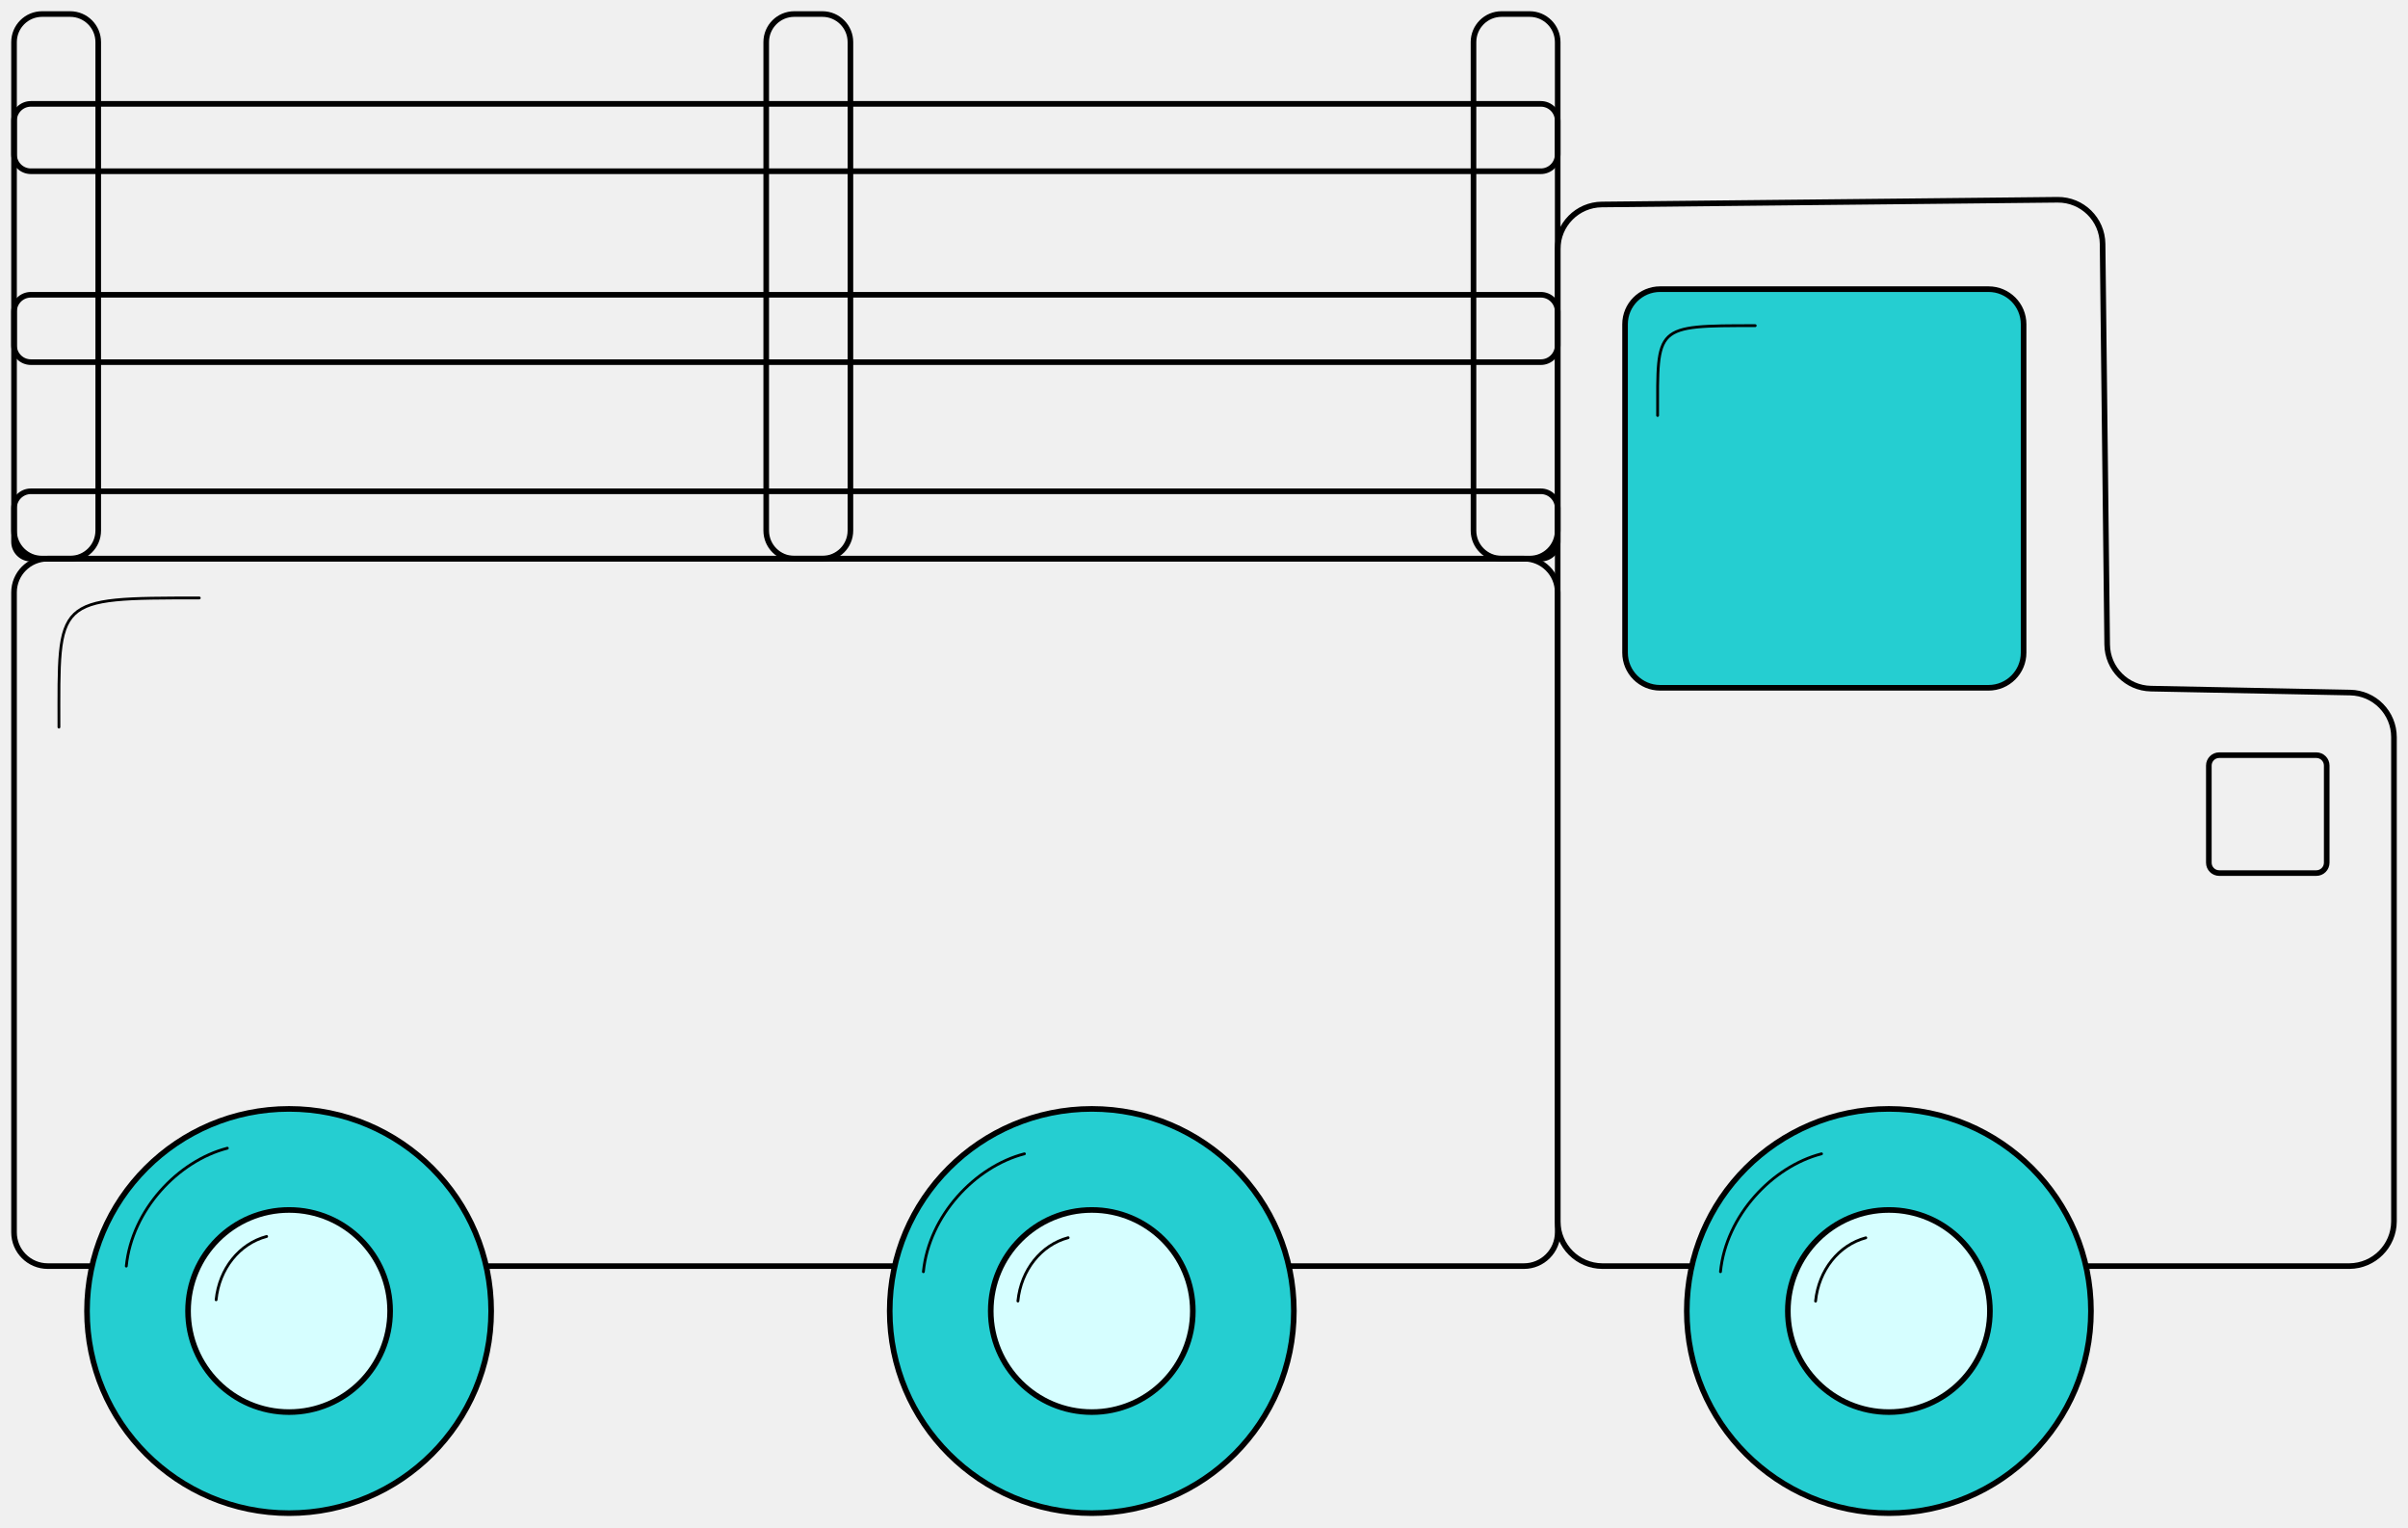
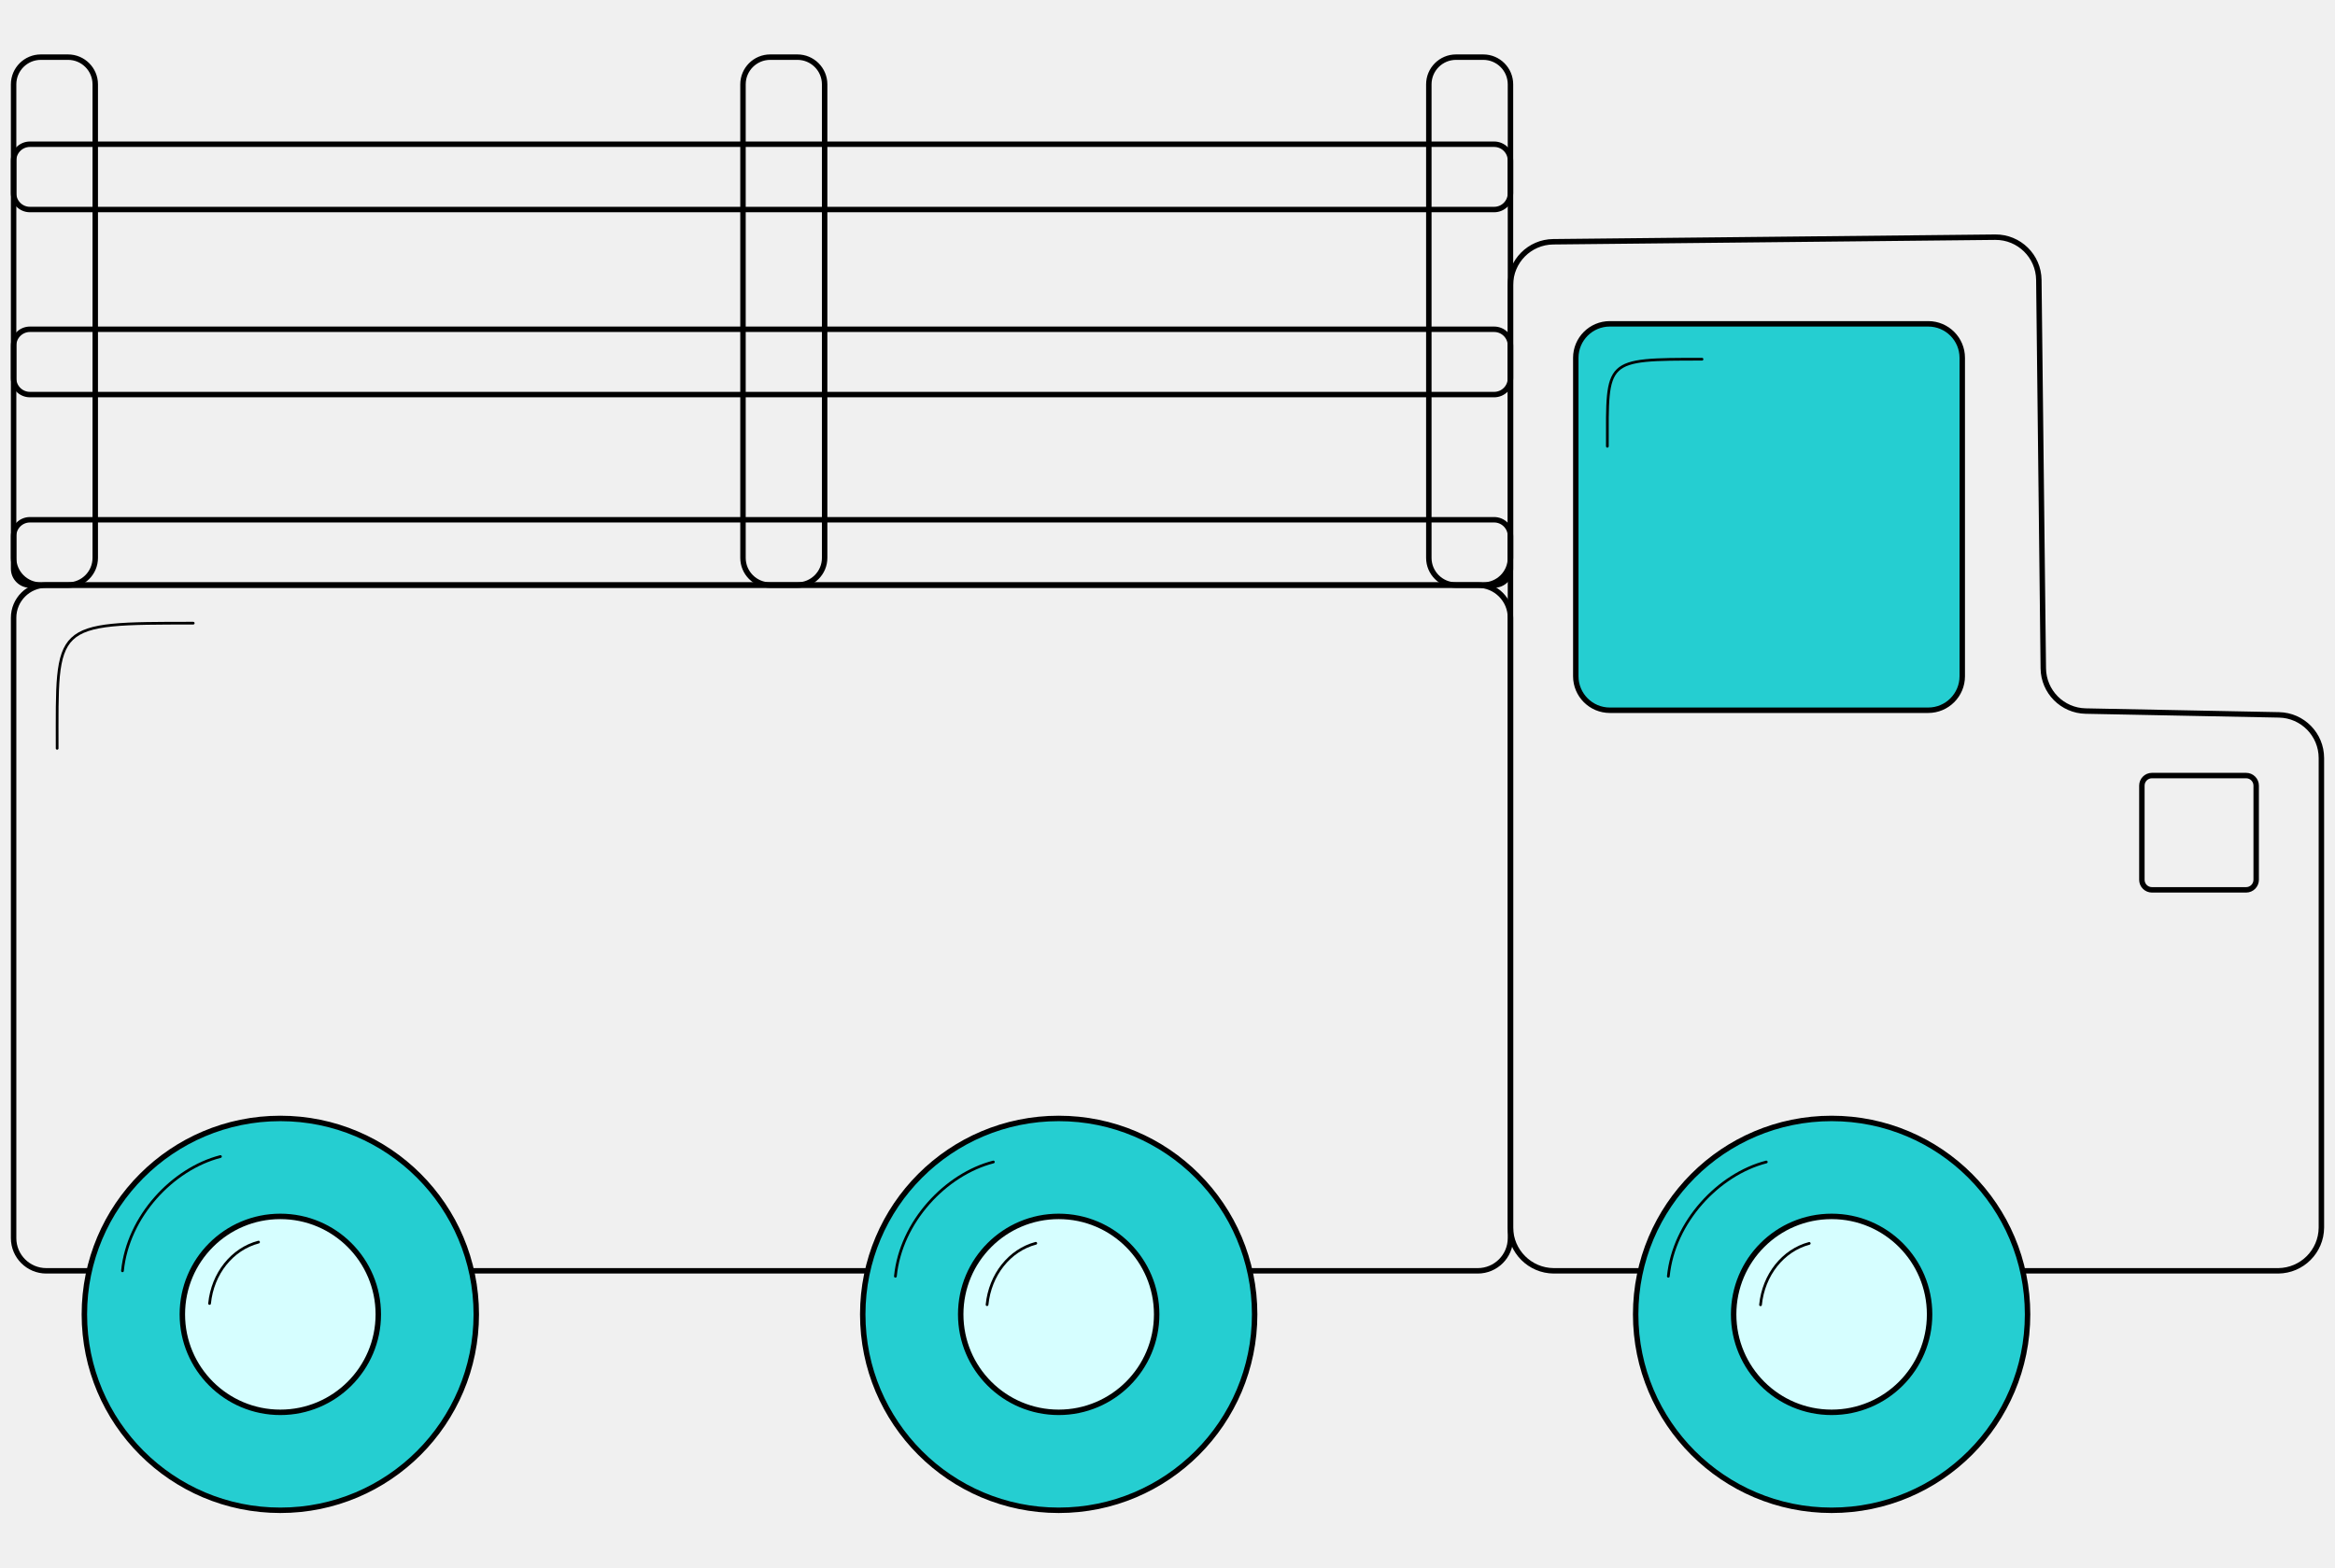
- <svg xmlns="http://www.w3.org/2000/svg" viewBox="0 0 428.98 272" version="1.1" id="svg173" width="428.98" height="272">
+ <svg xmlns="http://www.w3.org/2000/svg" viewBox="0 0 428.98 288" version="1.1" id="svg173" width="428.98" height="288">
  <defs id="defs122">
    <style id="style120">.cls-1,.cls-4{fill:none;}.cls-1,.cls-2,.cls-3,.cls-4,.cls-5{stroke:#000;stroke-miterlimit:10;}.cls-2,.cls-5{fill:#fff;}.cls-3{fill:#25ced1;}.cls-4,.cls-5{stroke-linecap:round;stroke-width:0.5px;}</style>
  </defs>
-   <rect class="cls-1" x="2.5" y="99.5" width="275" height="126" rx="6.01" id="rect124" ry="6.01" />
-   <path class="cls-1" d="M 418.56,225.5 H 285.44 a 8,8 0 0 1 -7.94,-7.94 V 44.36 a 7.94,7.94 0 0 1 7.86,-7.94 l 81.21,-0.84 a 7.94,7.94 0 0 1 8,7.85 l 0.82,71.37 a 7.94,7.94 0 0 0 7.79,7.85 l 35.51,0.7 a 7.94,7.94 0 0 1 7.79,7.94 v 86.27 a 8,8 0 0 1 -7.92,7.94 z" id="path126" />
-   <rect class="cls-1" x="2.5" y="2.5" width="15" height="97" rx="5" id="rect128" ry="5" />
-   <rect class="cls-1" x="136.5" y="2.5" width="15" height="97" rx="5" id="rect130" ry="5" />
-   <rect class="cls-1" x="262.5" y="2.5" width="15" height="97" rx="5" id="rect132" ry="5" />
-   <rect class="cls-2" x="2.5" y="18.5" width="275" height="12" rx="3" id="rect134" ry="3" style="fill:none" />
-   <rect class="cls-2" x="2.5" y="52.5" width="275" height="12" rx="3" id="rect136" ry="3" style="fill:none" />
-   <rect class="cls-2" x="2.5" y="87.5" width="275" height="12" rx="3" id="rect138" ry="3" style="fill:none" />
-   <rect class="cls-3" x="289.5" y="51.5" width="71" height="71" rx="6.25" id="rect140" ry="6.25" />
-   <rect class="cls-1" x="393.5" y="134.5" width="21" height="21" rx="1.85" id="rect142" ry="1.85" />
-   <circle class="cls-2" cx="51.5" cy="233.5" r="36" id="circle144" style="fill:#25ced1;fill-opacity:1" />
-   <circle class="cls-2" cx="194.5" cy="233.5" r="36" id="circle146" style="fill:#25ced1;fill-opacity:1" />
-   <circle class="cls-2" cx="336.5" cy="233.5" r="36" id="circle148" style="fill:#25ced1;fill-opacity:1" />
-   <circle class="cls-2" cx="51.5" cy="233.5" r="18" id="circle150" style="fill:#d6feff;fill-opacity:1" />
-   <circle class="cls-2" cx="194.5" cy="233.5" r="18" id="circle152" style="fill:#d6feff;fill-opacity:1" />
-   <circle class="cls-2" cx="336.5" cy="233.5" r="18" id="circle154" style="fill:#d6feff;fill-opacity:1" />
-   <path class="cls-4" d="m 10.5,129.5 c 0,-23 -1,-23 25,-23" id="path156" />
-   <path class="cls-4" d="m 295.3,74 c 0,-16 -0.69,-16 17.39,-16" id="path158" />
-   <path class="cls-4" d="m 22.5,225.5 c 1,-10 9.23,-18.74 18,-21" id="path160" />
-   <path class="cls-4" d="m 38.5,231.5 c 0.55,-5.5 4.13,-10 9,-11.28" id="path162" />
-   <path class="cls-5" d="m 164.5,226.5 c 1,-10 9.23,-18.74 18,-21" id="path164" style="fill:none" />
-   <path class="cls-5" d="m 306.5,226.5 c 1,-10 9.23,-18.74 18,-21" id="path166" style="fill:none" />
-   <path class="cls-4" d="m 181.34,231.72 c 0.55,-5.51 4.13,-10 8.95,-11.28" id="path168" />
-   <path class="cls-4" d="m 323.44,231.74 c 0.55,-5.5 4.13,-10 8.95,-11.28" id="path170" />
+   <g id="layer1" style="display:inline" transform="translate(0,8)">
+     <rect class="cls-1" x="2.5" y="99.5" width="275" height="126" rx="6.01" id="rect124" ry="6.01" />
+     <path class="cls-1" d="M 418.56,225.5 H 285.44 a 8,8 0 0 1 -7.94,-7.94 V 44.36 a 7.94,7.94 0 0 1 7.86,-7.94 l 81.21,-0.84 a 7.94,7.94 0 0 1 8,7.85 l 0.82,71.37 a 7.94,7.94 0 0 0 7.79,7.85 l 35.51,0.7 a 7.94,7.94 0 0 1 7.79,7.94 v 86.27 a 8,8 0 0 1 -7.92,7.94 z" id="path126" />
+     <rect class="cls-1" x="2.5" y="2.5" width="15" height="97" rx="5" id="rect128" ry="5" />
+     <rect class="cls-1" x="136.5" y="2.5" width="15" height="97" rx="5" id="rect130" ry="5" />
+     <rect class="cls-1" x="262.5" y="2.5" width="15" height="97" rx="5" id="rect132" ry="5" />
+     <rect class="cls-2" x="2.5" y="18.5" width="275" height="12" rx="3" id="rect134" ry="3" style="fill:none" />
+     <rect class="cls-2" x="2.5" y="52.5" width="275" height="12" rx="3" id="rect136" ry="3" style="fill:none" />
+     <rect class="cls-2" x="2.5" y="87.5" width="275" height="12" rx="3" id="rect138" ry="3" style="fill:none" />
+     <rect class="cls-3" x="289.5" y="51.5" width="71" height="71" rx="6.25" id="rect140" ry="6.25" />
+     <rect class="cls-1" x="393.5" y="134.5" width="21" height="21" rx="1.85" id="rect142" ry="1.85" />
+     <path class="cls-4" d="m 10.5,129.5 c 0,-23 -1,-23 25,-23" id="path156" />
+     <path class="cls-4" d="m 295.3,74 c 0,-16 -0.69,-16 17.39,-16" id="path158" />
+   </g>
+   <g id="layer5" style="display:inline">
+     <circle class="cls-2" cx="51.5" cy="233.5" r="36" id="circle144" style="display:inline;fill:#25ced1;fill-opacity:1" transform="translate(0,8)" />
+     <circle class="cls-2" cx="51.5" cy="233.5" r="18" id="circle150" style="display:inline;fill:#d6feff;fill-opacity:1" transform="translate(0,8)" />
+     <circle class="cls-2" cx="194.5" cy="233.5" r="36" id="circle146" style="display:inline;fill:#25ced1;fill-opacity:1" transform="translate(0,8)" />
+     <circle class="cls-2" cx="194.5" cy="233.5" r="18" id="circle152" style="display:inline;fill:#d6feff;fill-opacity:1" transform="translate(0,8)" />
+     <circle class="cls-2" cx="336.5" cy="233.5" r="36" id="circle148" style="display:inline;fill:#25ced1;fill-opacity:1" transform="translate(0,8)" />
+     <circle class="cls-2" cx="336.5" cy="233.5" r="18" id="circle154" style="display:inline;fill:#d6feff;fill-opacity:1" transform="translate(0,8)" />
+   </g>
+   <g id="layer2" style="display:inline;mix-blend-mode:normal" transform="translate(0,8)">
+     <g id="g54797" style="display:inline">
+       <path class="cls-4" d="m 22.5,225.5 c 1,-10 9.23,-18.74 18,-21" id="path160" />
+       <path class="cls-4" d="m 38.5,231.5 c 0.55,-5.5 4.13,-10 9,-11.28" id="path162" />
+       <rect style="opacity:0.99;fill:none;fill-opacity:1;stroke:none;stroke-width:2.16" id="rect54792" width="29.428" height="29.428" x="22.5" y="204.392" rx="0" ry="0" />
+     </g>
+   </g>
+   <g id="layer3" style="display:inline" transform="translate(0,8)">
+     <path class="cls-5" d="m 164.5,226.5 c 1,-10 9.23,-18.74 18,-21" id="path164" style="fill:none" />
+     <path class="cls-4" d="m 181.34,231.72 c 0.55,-5.51 4.13,-10 8.95,-11.28" id="path168" />
+   </g>
+   <g id="layer4" style="display:inline" transform="translate(0,8)">
+     <path class="cls-5" d="m 306.5,226.5 c 1,-10 9.23,-18.74 18,-21" id="path166" style="fill:none" />
+     <path class="cls-4" d="m 323.44,231.74 c 0.55,-5.5 4.13,-10 8.95,-11.28" id="path170" />
+   </g>
</svg>
